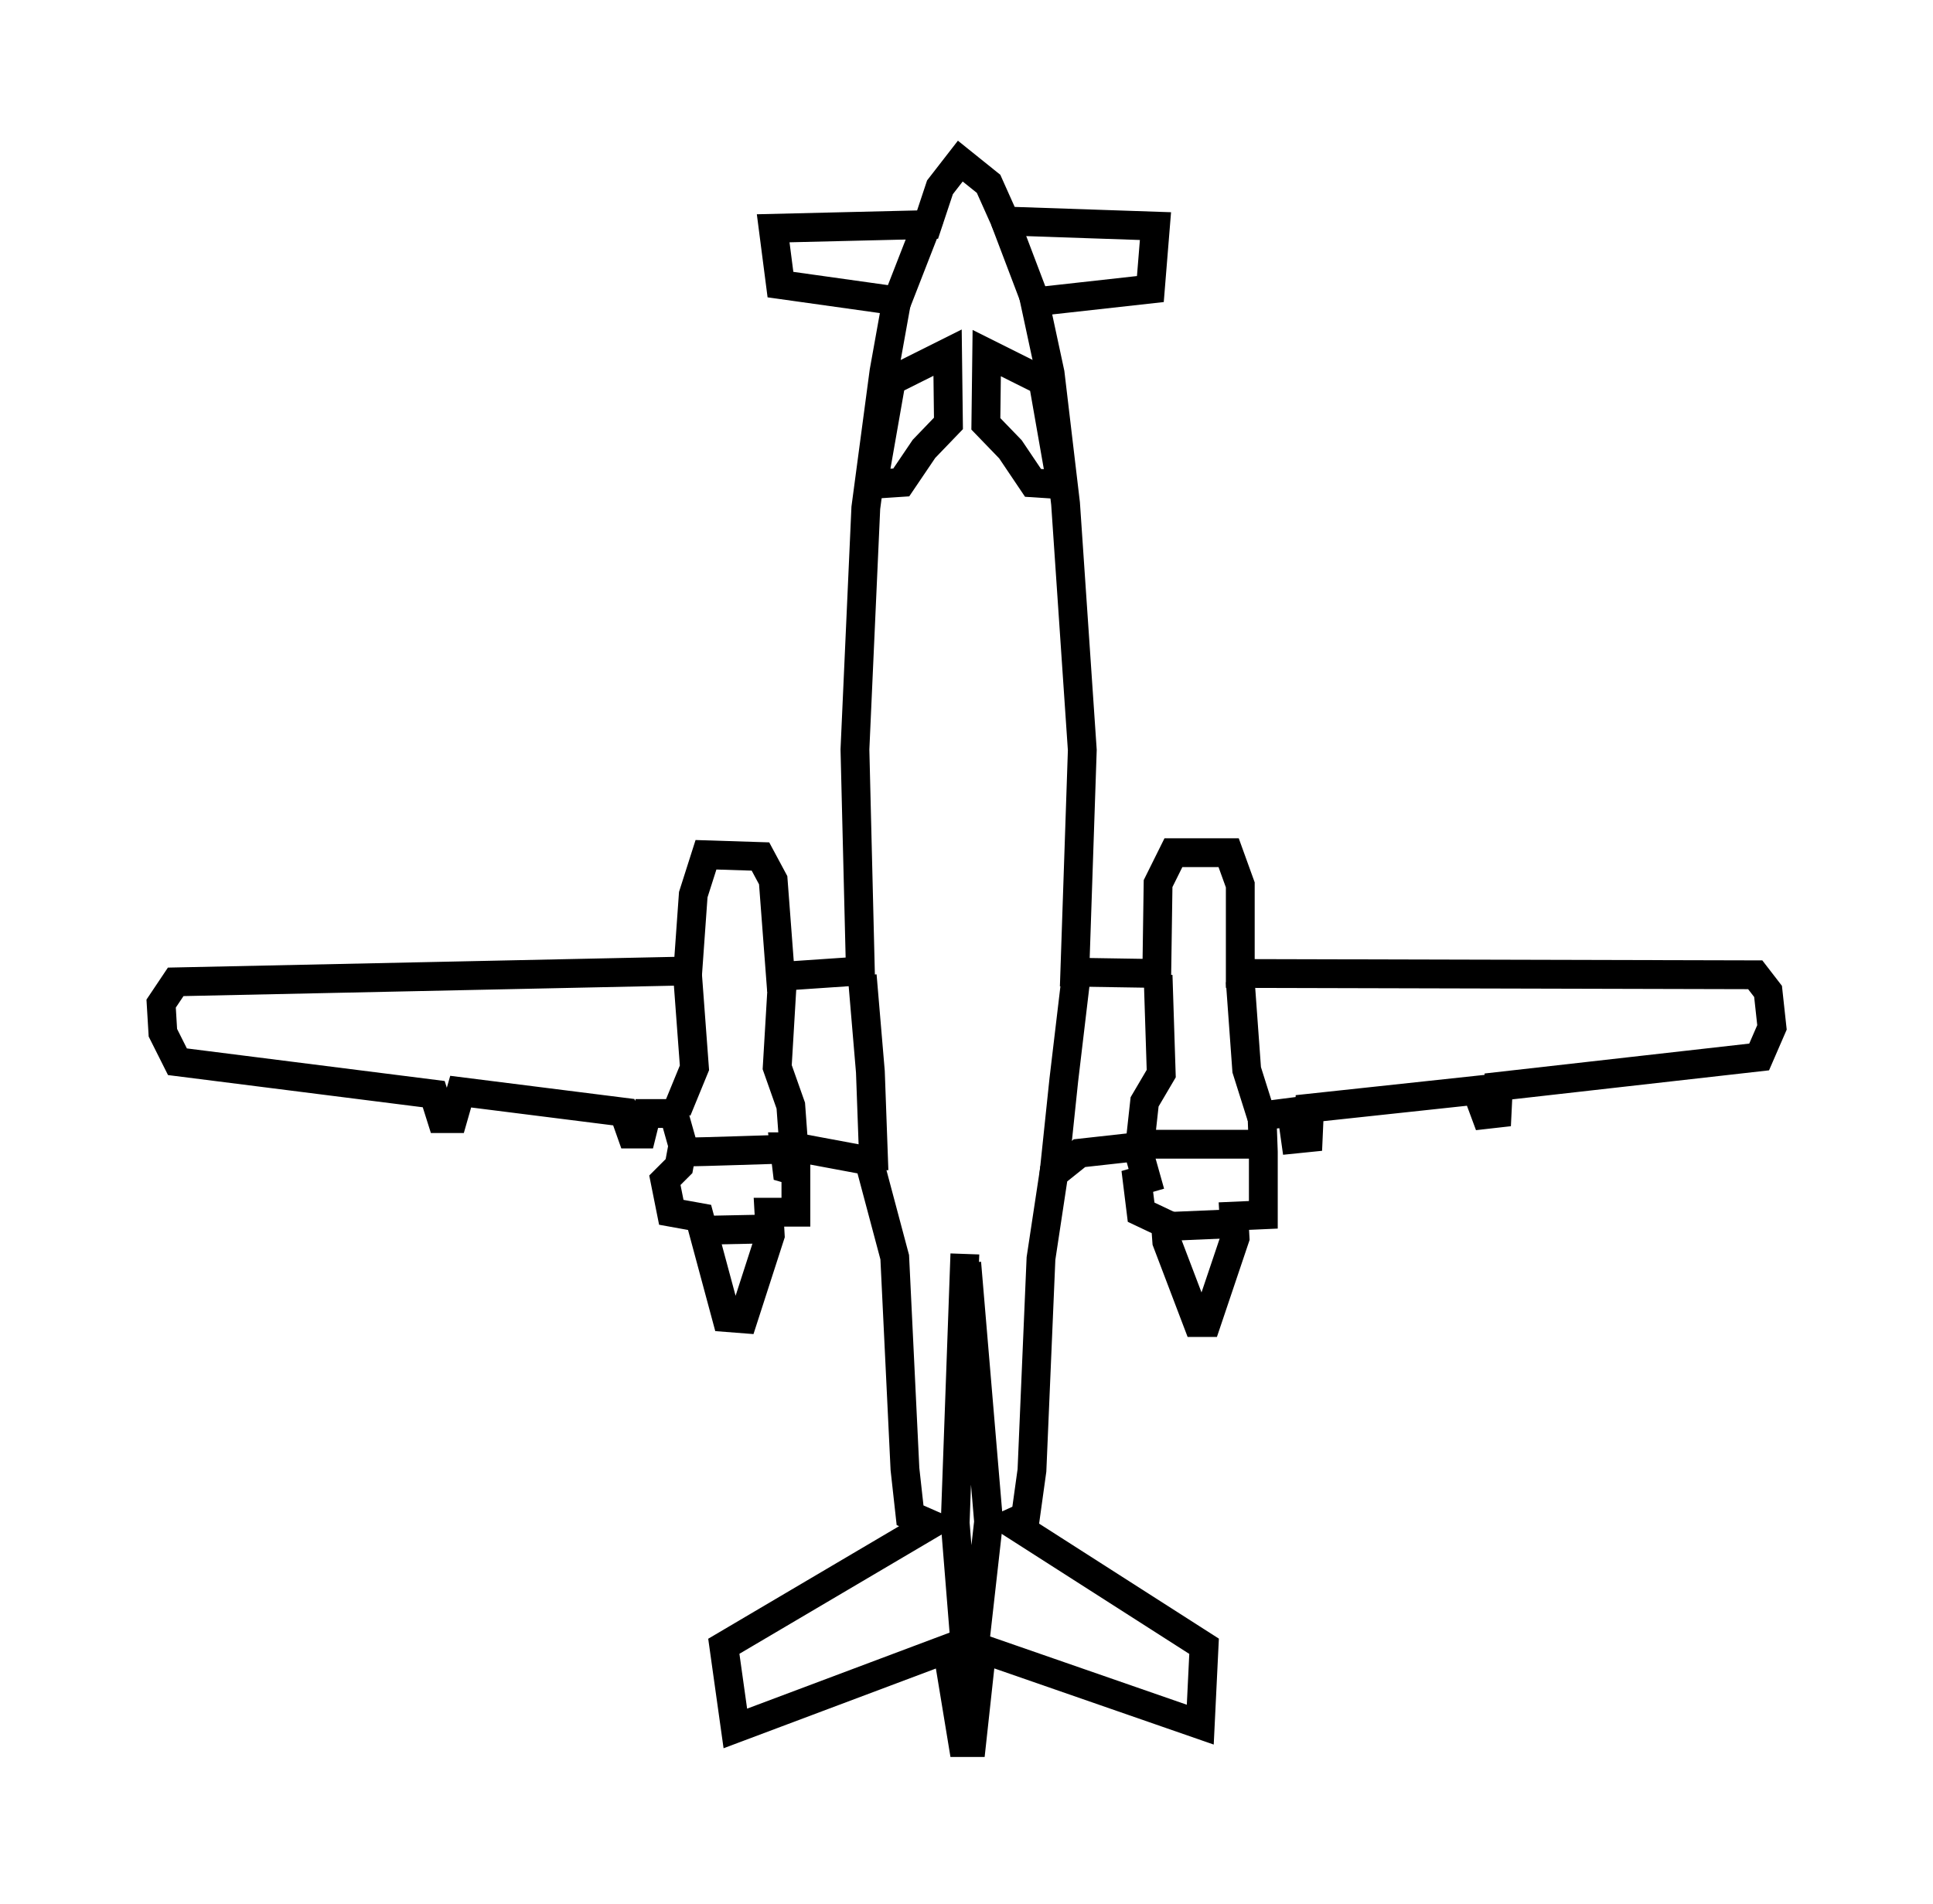
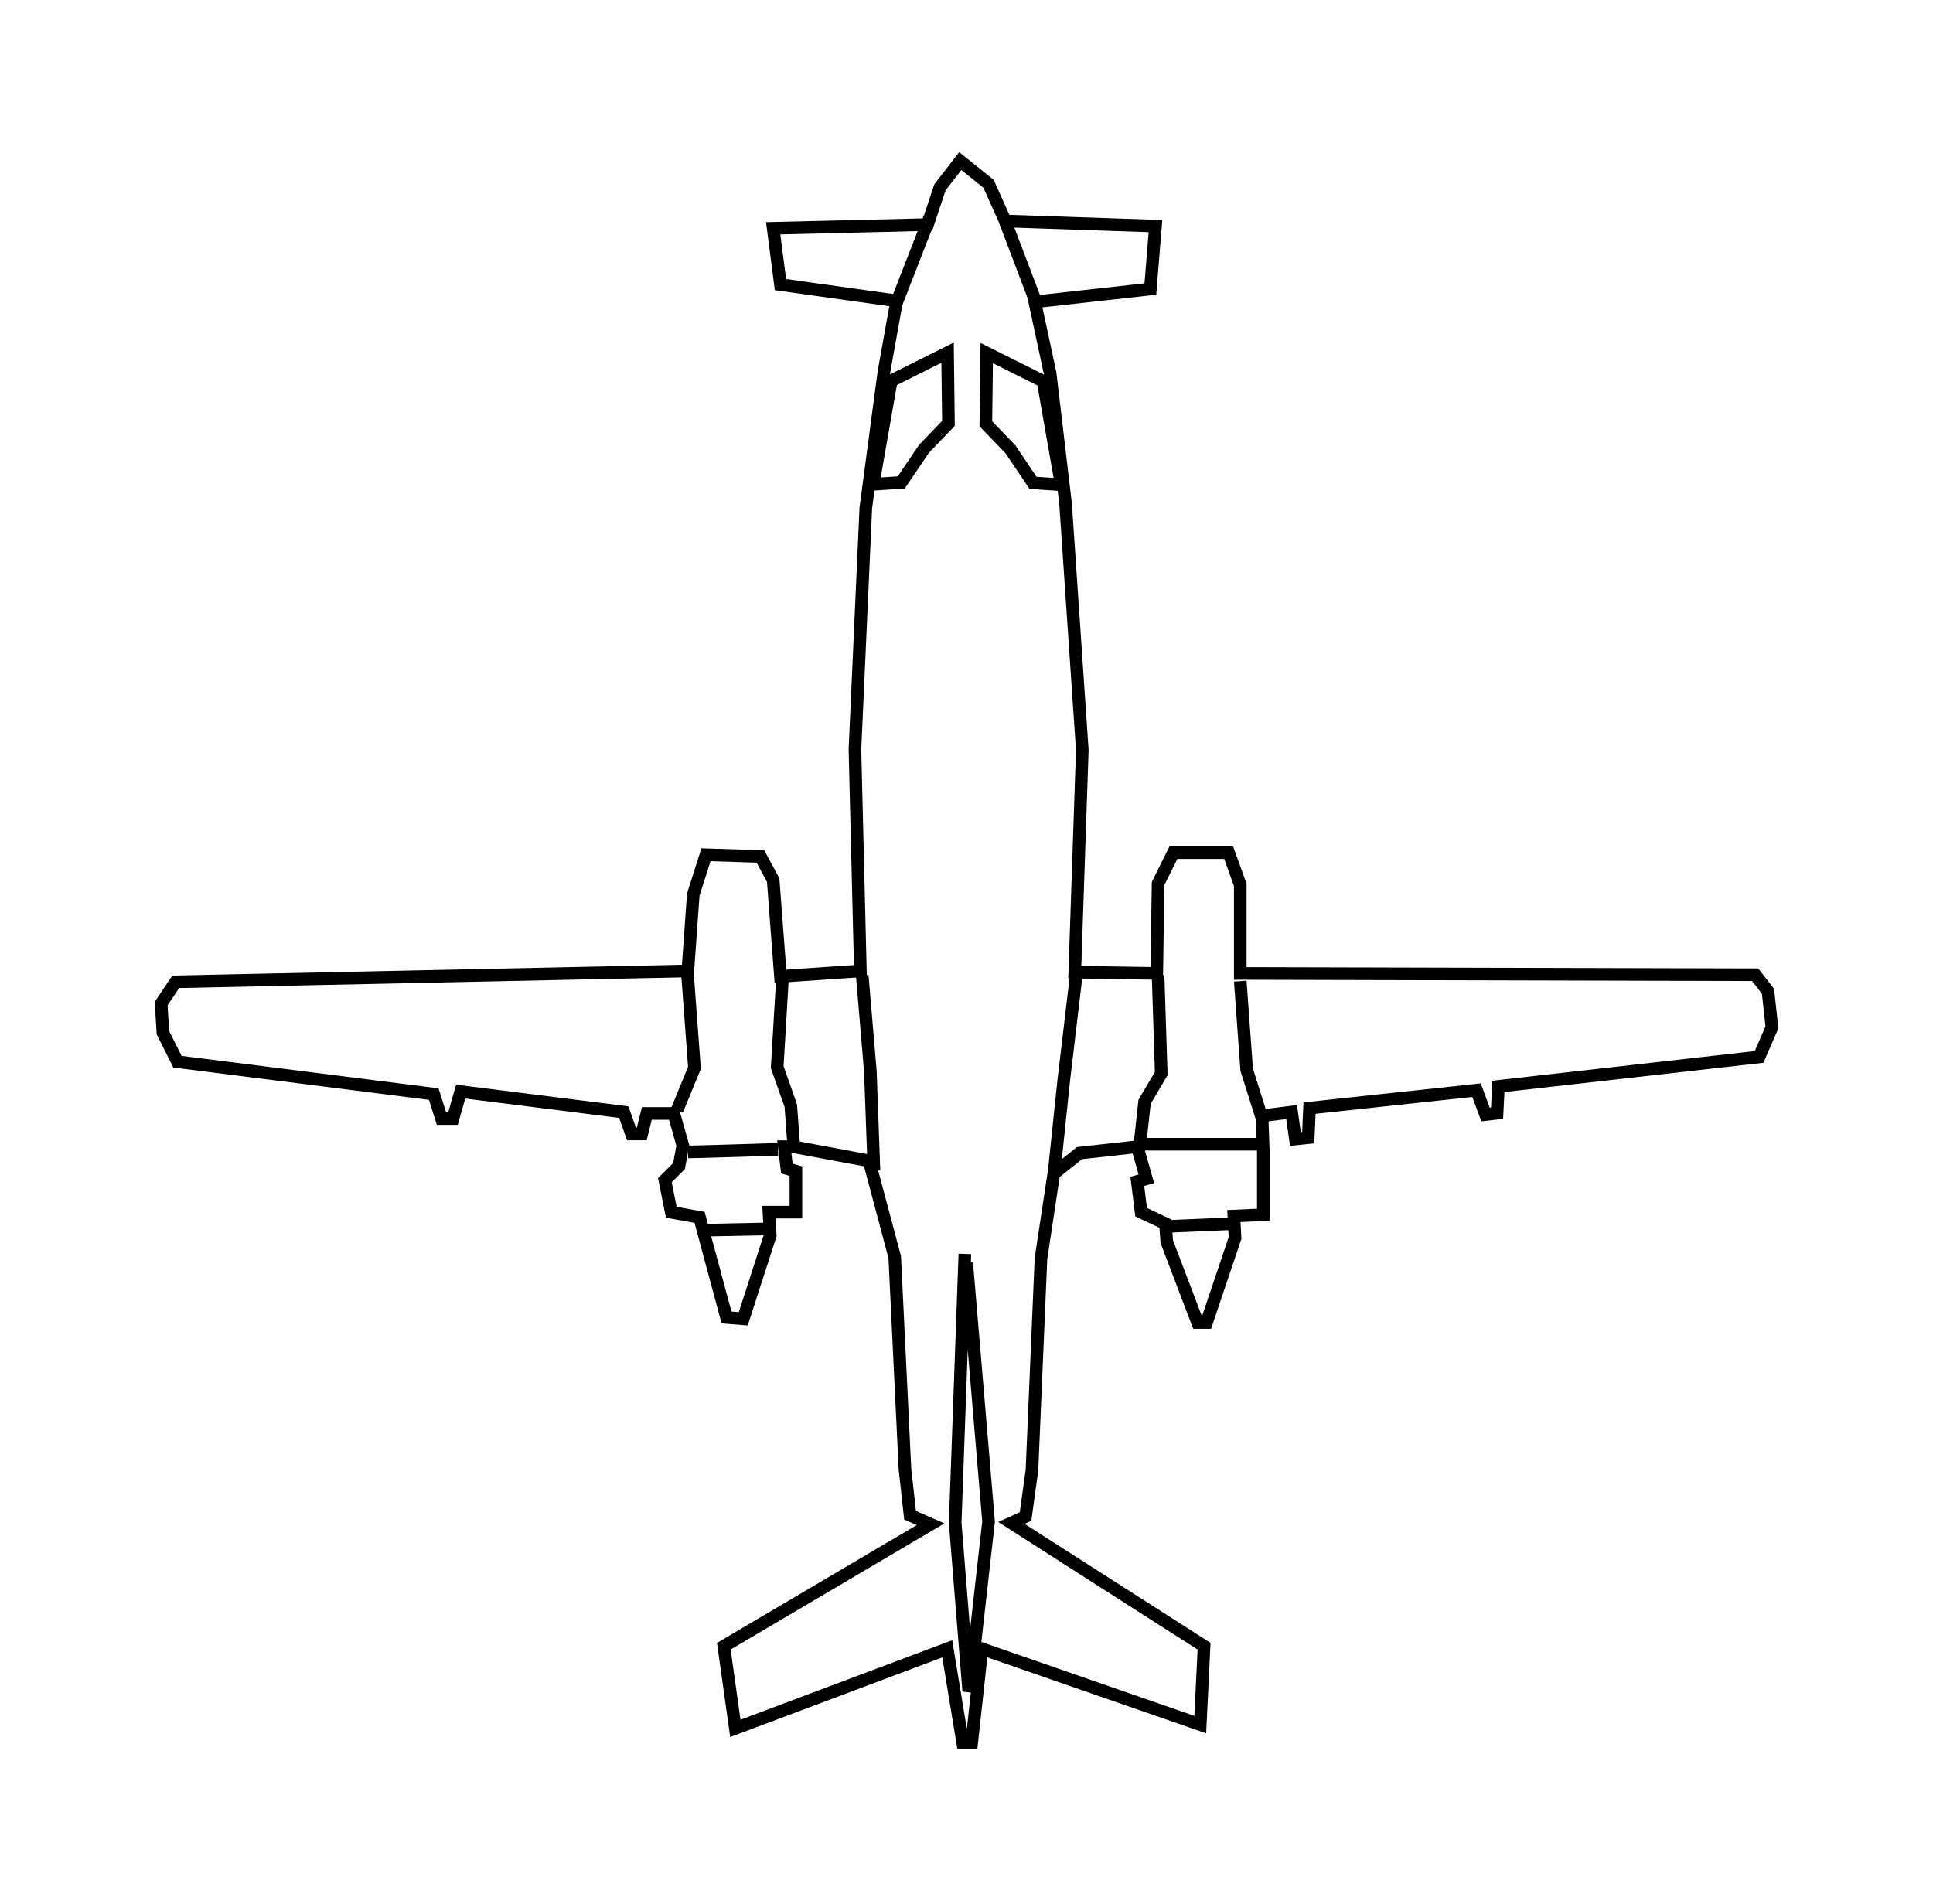
- <svg xmlns="http://www.w3.org/2000/svg" viewBox="-1.532 -1.348 17.778 17.511" version="1.1" id="svg1542">
+ <svg xmlns="http://www.w3.org/2000/svg" width="107.6" height="105.98" viewBox="-1.532 -1.348 17.778 17.511" version="1.1" id="svg1542">
  <defs id="defs1536" />
  <g id="layer4" style="display:inline">
-     <path style="fill:none;stroke:#000000;stroke-width:0.265px;stroke-linecap:butt;stroke-linejoin:miter;stroke-opacity:1" d="M 7.3,0.134 7.113,0.375 6.999,0.718 5.579,0.752 5.646,1.27 6.715,1.42 6.598,2.071 6.431,3.324 6.331,5.546 6.381,7.584 5.646,7.634 5.579,6.749 5.462,6.531 4.961,6.515 4.844,6.882 4.794,7.584 0.084,7.684 -0.05,7.884 -0.034,8.152 0.1,8.419 2.457,8.717 2.528,8.942 h 0.106 l 0.071,-0.248 1.5,0.189 0.071,0.201 h 0.094 l 0.047,-0.189 h 0.248 l 0.083,0.295 -0.035,0.189 -0.13,0.13 0.059,0.295 0.26,0.047 0.248,0.921 0.154,0.012 0.248,-0.768 -0.012,-0.213 h 0.248 V 9.426 L 5.705,9.402 5.681,9.201 h 0.083 l 0.697,0.13 0.236,0.886 0.094,1.949 0.047,0.425 0.189,0.083 -1.902,1.122 0.106,0.756 1.949,-0.732 0.142,0.862 h 0.083 l 0.094,-0.862 2.008,0.697 0.035,-0.721 -1.772,-1.134 0.13,-0.059 0.059,-0.425 0.083,-1.949 0.118,-0.78 0.236,-0.189 0.532,-0.059 0.083,0.295 -0.083,0.024 0.035,0.283 0.224,0.106 0.012,0.165 0.283,0.744 h 0.083 L 9.827,10.04 9.816,9.839 10.087,9.827 v -0.579 l -0.012,-0.331 0.272,-0.035 0.035,0.248 0.118,-0.012 0.012,-0.272 1.536,-0.165 0.083,0.224 0.106,-0.012 L 12.249,8.646 14.647,8.375 14.765,8.103 14.729,7.772 14.611,7.619 9.875,7.607 V 6.792 L 9.768,6.496 H 9.26 L 9.119,6.78 9.107,7.607 8.353,7.595 8.422,5.552 8.268,3.284 8.126,2.085 7.985,1.429 9.048,1.311 9.095,0.732 7.713,0.685 7.56,0.343 Z" id="path2090" />
+     <path style="fill:none;stroke:#000000;stroke-width:0.116px;stroke-linecap:butt;stroke-linejoin:miter;stroke-opacity:1" d="M 7.3,0.134 7.113,0.375 6.999,0.718 5.579,0.752 5.646,1.27 6.715,1.42 6.598,2.071 6.431,3.324 6.331,5.546 6.381,7.584 5.646,7.634 5.579,6.749 5.462,6.531 4.961,6.515 4.844,6.882 4.794,7.584 0.084,7.684 -0.05,7.884 -0.034,8.152 0.1,8.419 2.457,8.717 2.528,8.942 h 0.106 l 0.071,-0.248 1.5,0.189 0.071,0.201 h 0.094 l 0.047,-0.189 h 0.248 l 0.083,0.295 -0.035,0.189 -0.13,0.13 0.059,0.295 0.26,0.047 0.248,0.921 0.154,0.012 0.248,-0.768 -0.012,-0.213 h 0.248 V 9.426 L 5.705,9.402 5.681,9.201 h 0.083 l 0.697,0.13 0.236,0.886 0.094,1.949 0.047,0.425 0.189,0.083 -1.902,1.122 0.106,0.756 1.949,-0.732 0.142,0.862 h 0.083 l 0.094,-0.862 2.008,0.697 0.035,-0.721 -1.772,-1.134 0.13,-0.059 0.059,-0.425 0.083,-1.949 0.118,-0.78 0.236,-0.189 0.532,-0.059 0.083,0.295 -0.083,0.024 0.035,0.283 0.224,0.106 0.012,0.165 0.283,0.744 h 0.083 L 9.827,10.04 9.816,9.839 10.087,9.827 v -0.579 l -0.012,-0.331 0.272,-0.035 0.035,0.248 0.118,-0.012 0.012,-0.272 1.536,-0.165 0.083,0.224 0.106,-0.012 L 12.249,8.646 14.647,8.375 14.765,8.103 14.729,7.772 14.611,7.619 9.875,7.607 V 6.792 L 9.768,6.496 H 9.26 L 9.119,6.78 9.107,7.607 8.353,7.595 8.422,5.552 8.268,3.284 8.126,2.085 7.985,1.429 9.048,1.311 9.095,0.732 7.713,0.685 7.56,0.343 Z" id="path2090" />
  </g>
  <g id="layer5">
-     <path id="path2139" style="fill:none;stroke:#000000;stroke-width:0.265px;stroke-linecap:butt;stroke-linejoin:miter;stroke-opacity:1" d="M 4.949,9.969 5.54,9.957 M 9.213,9.934 9.78,9.91 M 8.977,9.178 h 1.122 m -5.303,0.071 c 0.083,0 0.827,-0.024 0.827,-0.024 m 1.736,1.045 0.201,2.38 -0.177,1.571 m -0.041,-4.034 -0.089,2.475 0.124,1.541 M 9.875,7.678 9.934,8.493 10.07,8.924 M 9.119,7.624 9.148,8.528 8.995,8.788 8.947,9.225 M 5.664,7.66 5.616,8.469 5.741,8.823 5.77,9.219 M 4.79,7.601 4.855,8.475 4.695,8.865 M 8.369,7.6 8.252,8.586 8.16,9.463 m -1.762,-1.837 0.075,0.885 0.033,0.91 M 8.061,2.159 7.543,1.9 7.535,2.551 7.761,2.785 7.969,3.094 8.228,3.111 Z M 6.665,2.155 7.183,1.896 7.191,2.547 6.966,2.781 6.757,3.09 6.498,3.107 Z M 7.709,0.677 8.01,1.47 M 7.016,0.66 6.707,1.453" />
+     <path id="path2139" style="fill:none;stroke:#000000;stroke-width:0.116px;stroke-linecap:butt;stroke-linejoin:miter;stroke-opacity:1" d="M 4.949,9.969 5.54,9.957 M 9.213,9.934 9.78,9.91 M 8.977,9.178 h 1.122 m -5.303,0.071 c 0.083,0 0.827,-0.024 0.827,-0.024 m 1.736,1.045 0.201,2.38 -0.177,1.571 m -0.041,-4.034 -0.089,2.475 0.124,1.541 M 9.875,7.678 9.934,8.493 10.07,8.924 M 9.119,7.624 9.148,8.528 8.995,8.788 8.947,9.225 M 5.664,7.66 5.616,8.469 5.741,8.823 5.77,9.219 M 4.79,7.601 4.855,8.475 4.695,8.865 M 8.369,7.6 8.252,8.586 8.16,9.463 m -1.762,-1.837 0.075,0.885 0.033,0.91 M 8.061,2.159 7.543,1.9 7.535,2.551 7.761,2.785 7.969,3.094 8.228,3.111 Z M 6.665,2.155 7.183,1.896 7.191,2.547 6.966,2.781 6.757,3.09 6.498,3.107 Z M 7.709,0.677 8.01,1.47 M 7.016,0.66 6.707,1.453" />
  </g>
</svg>
